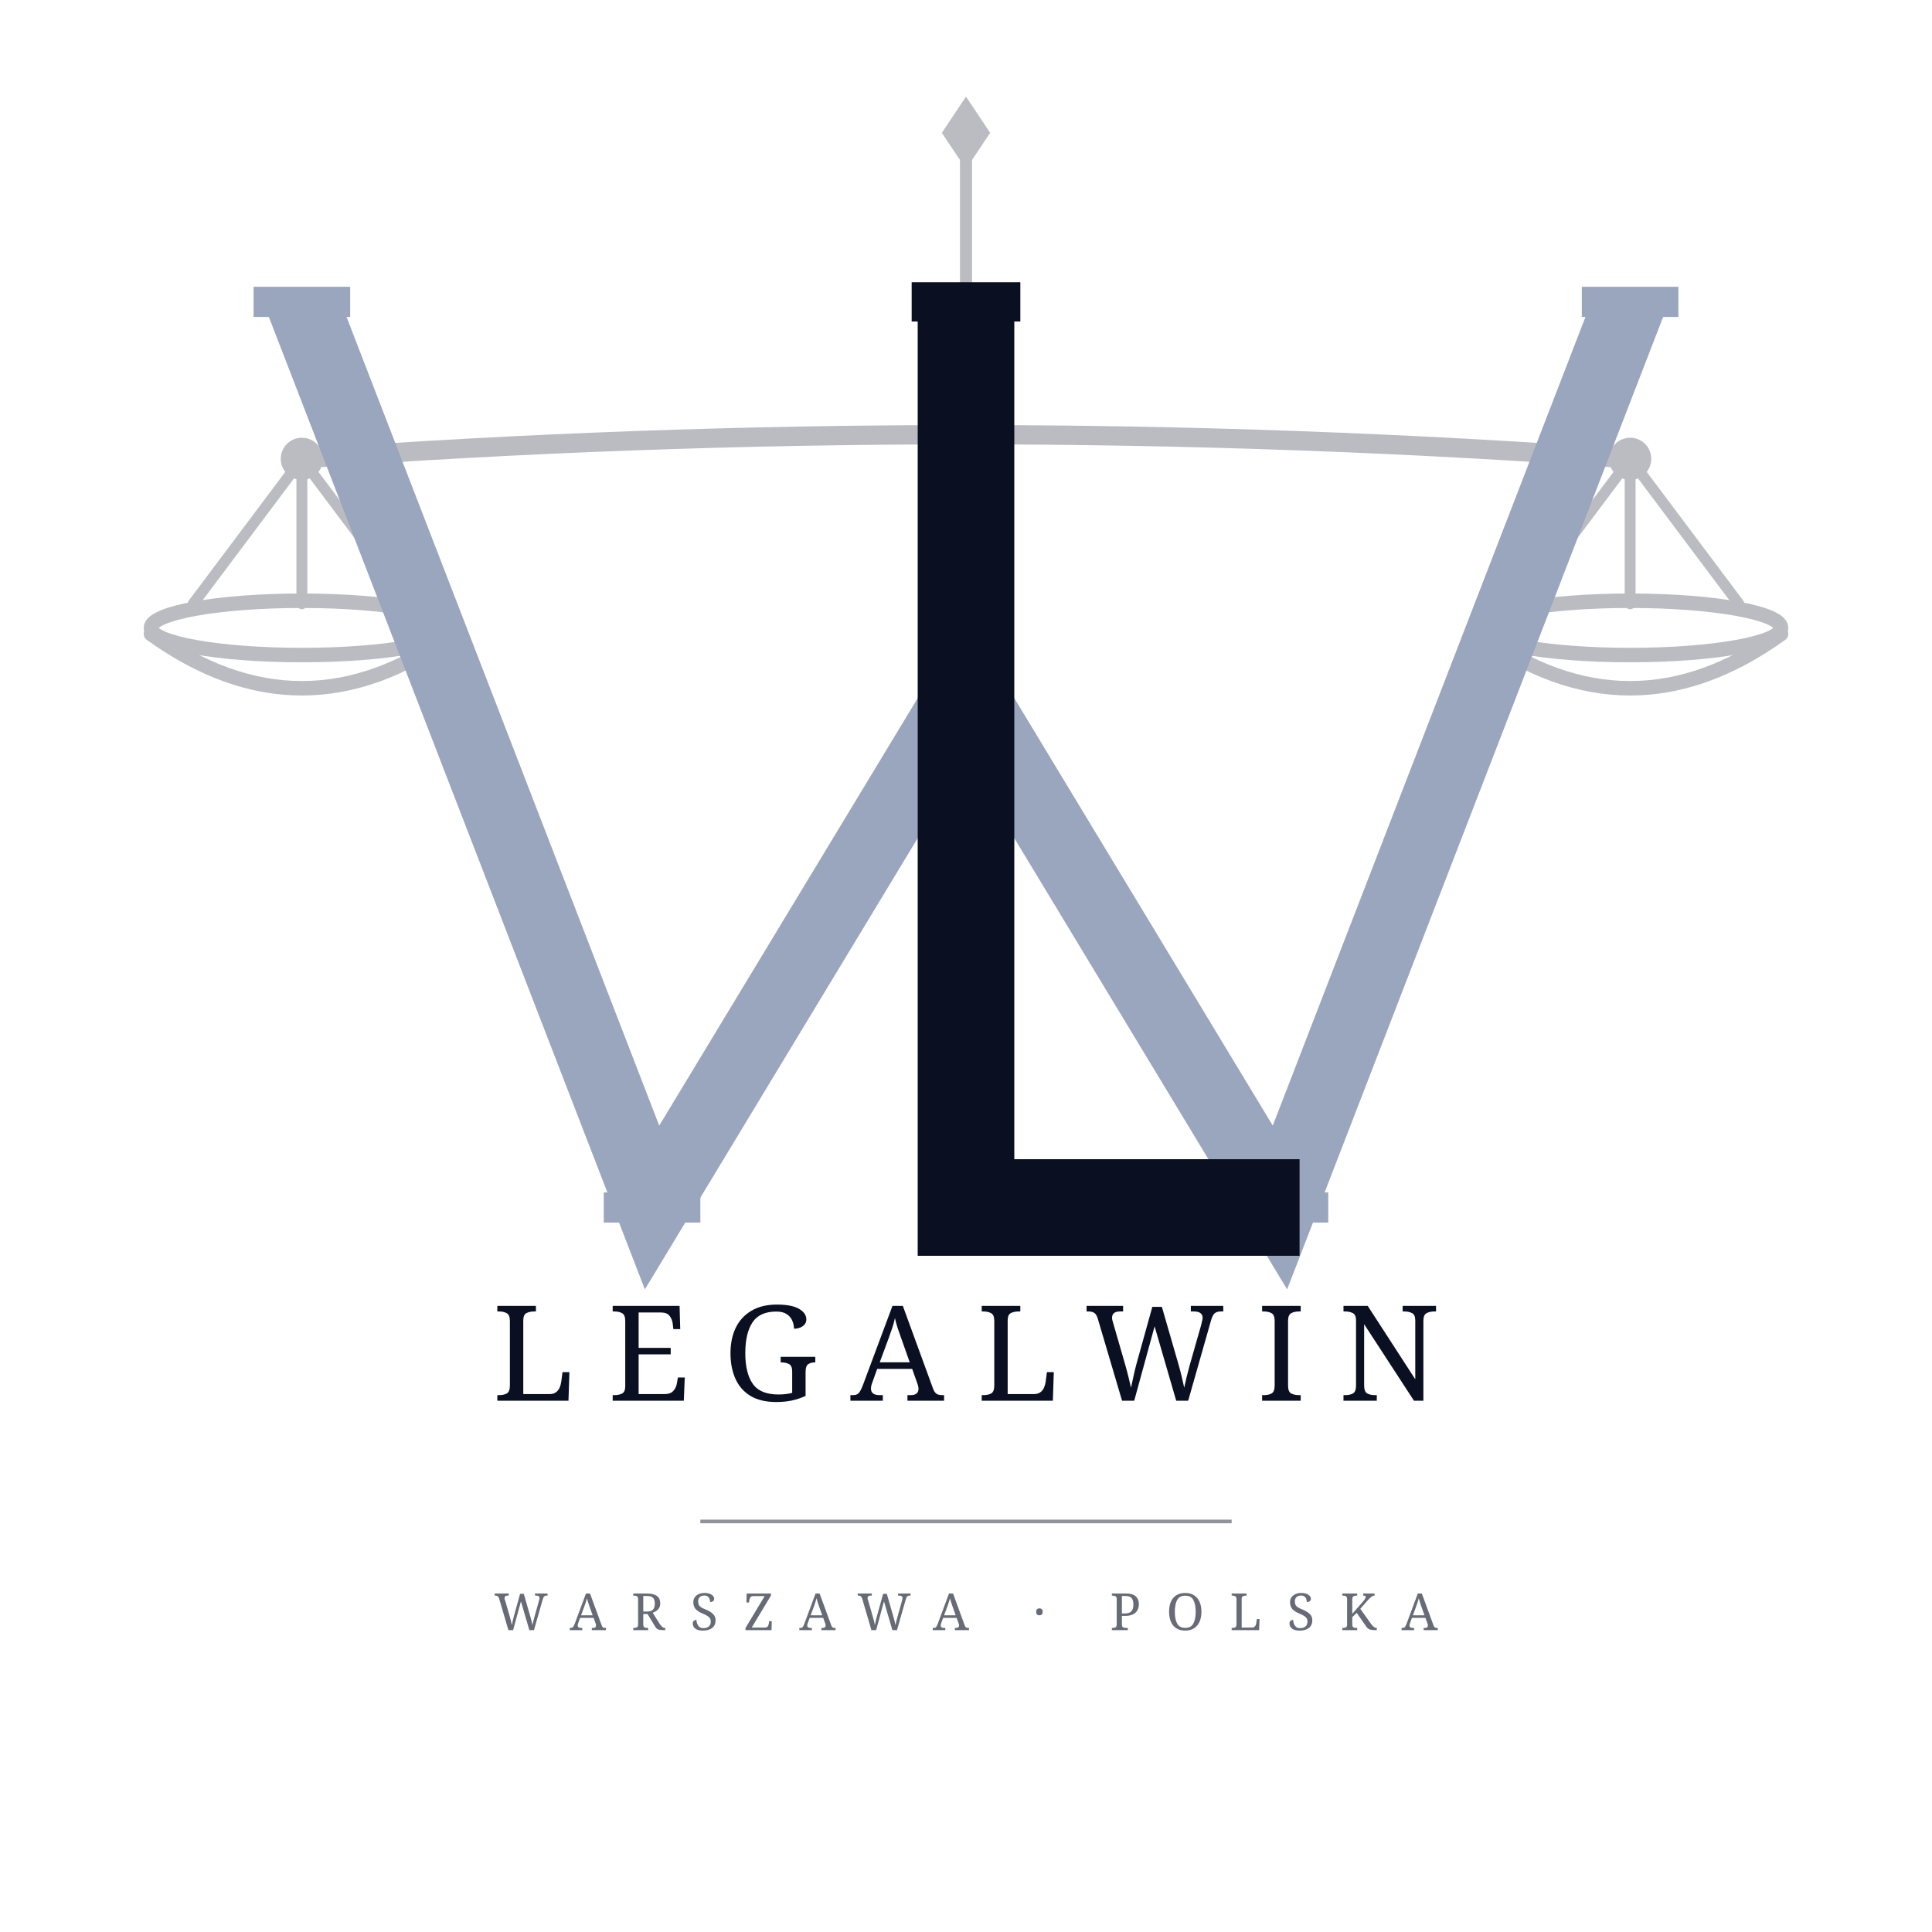
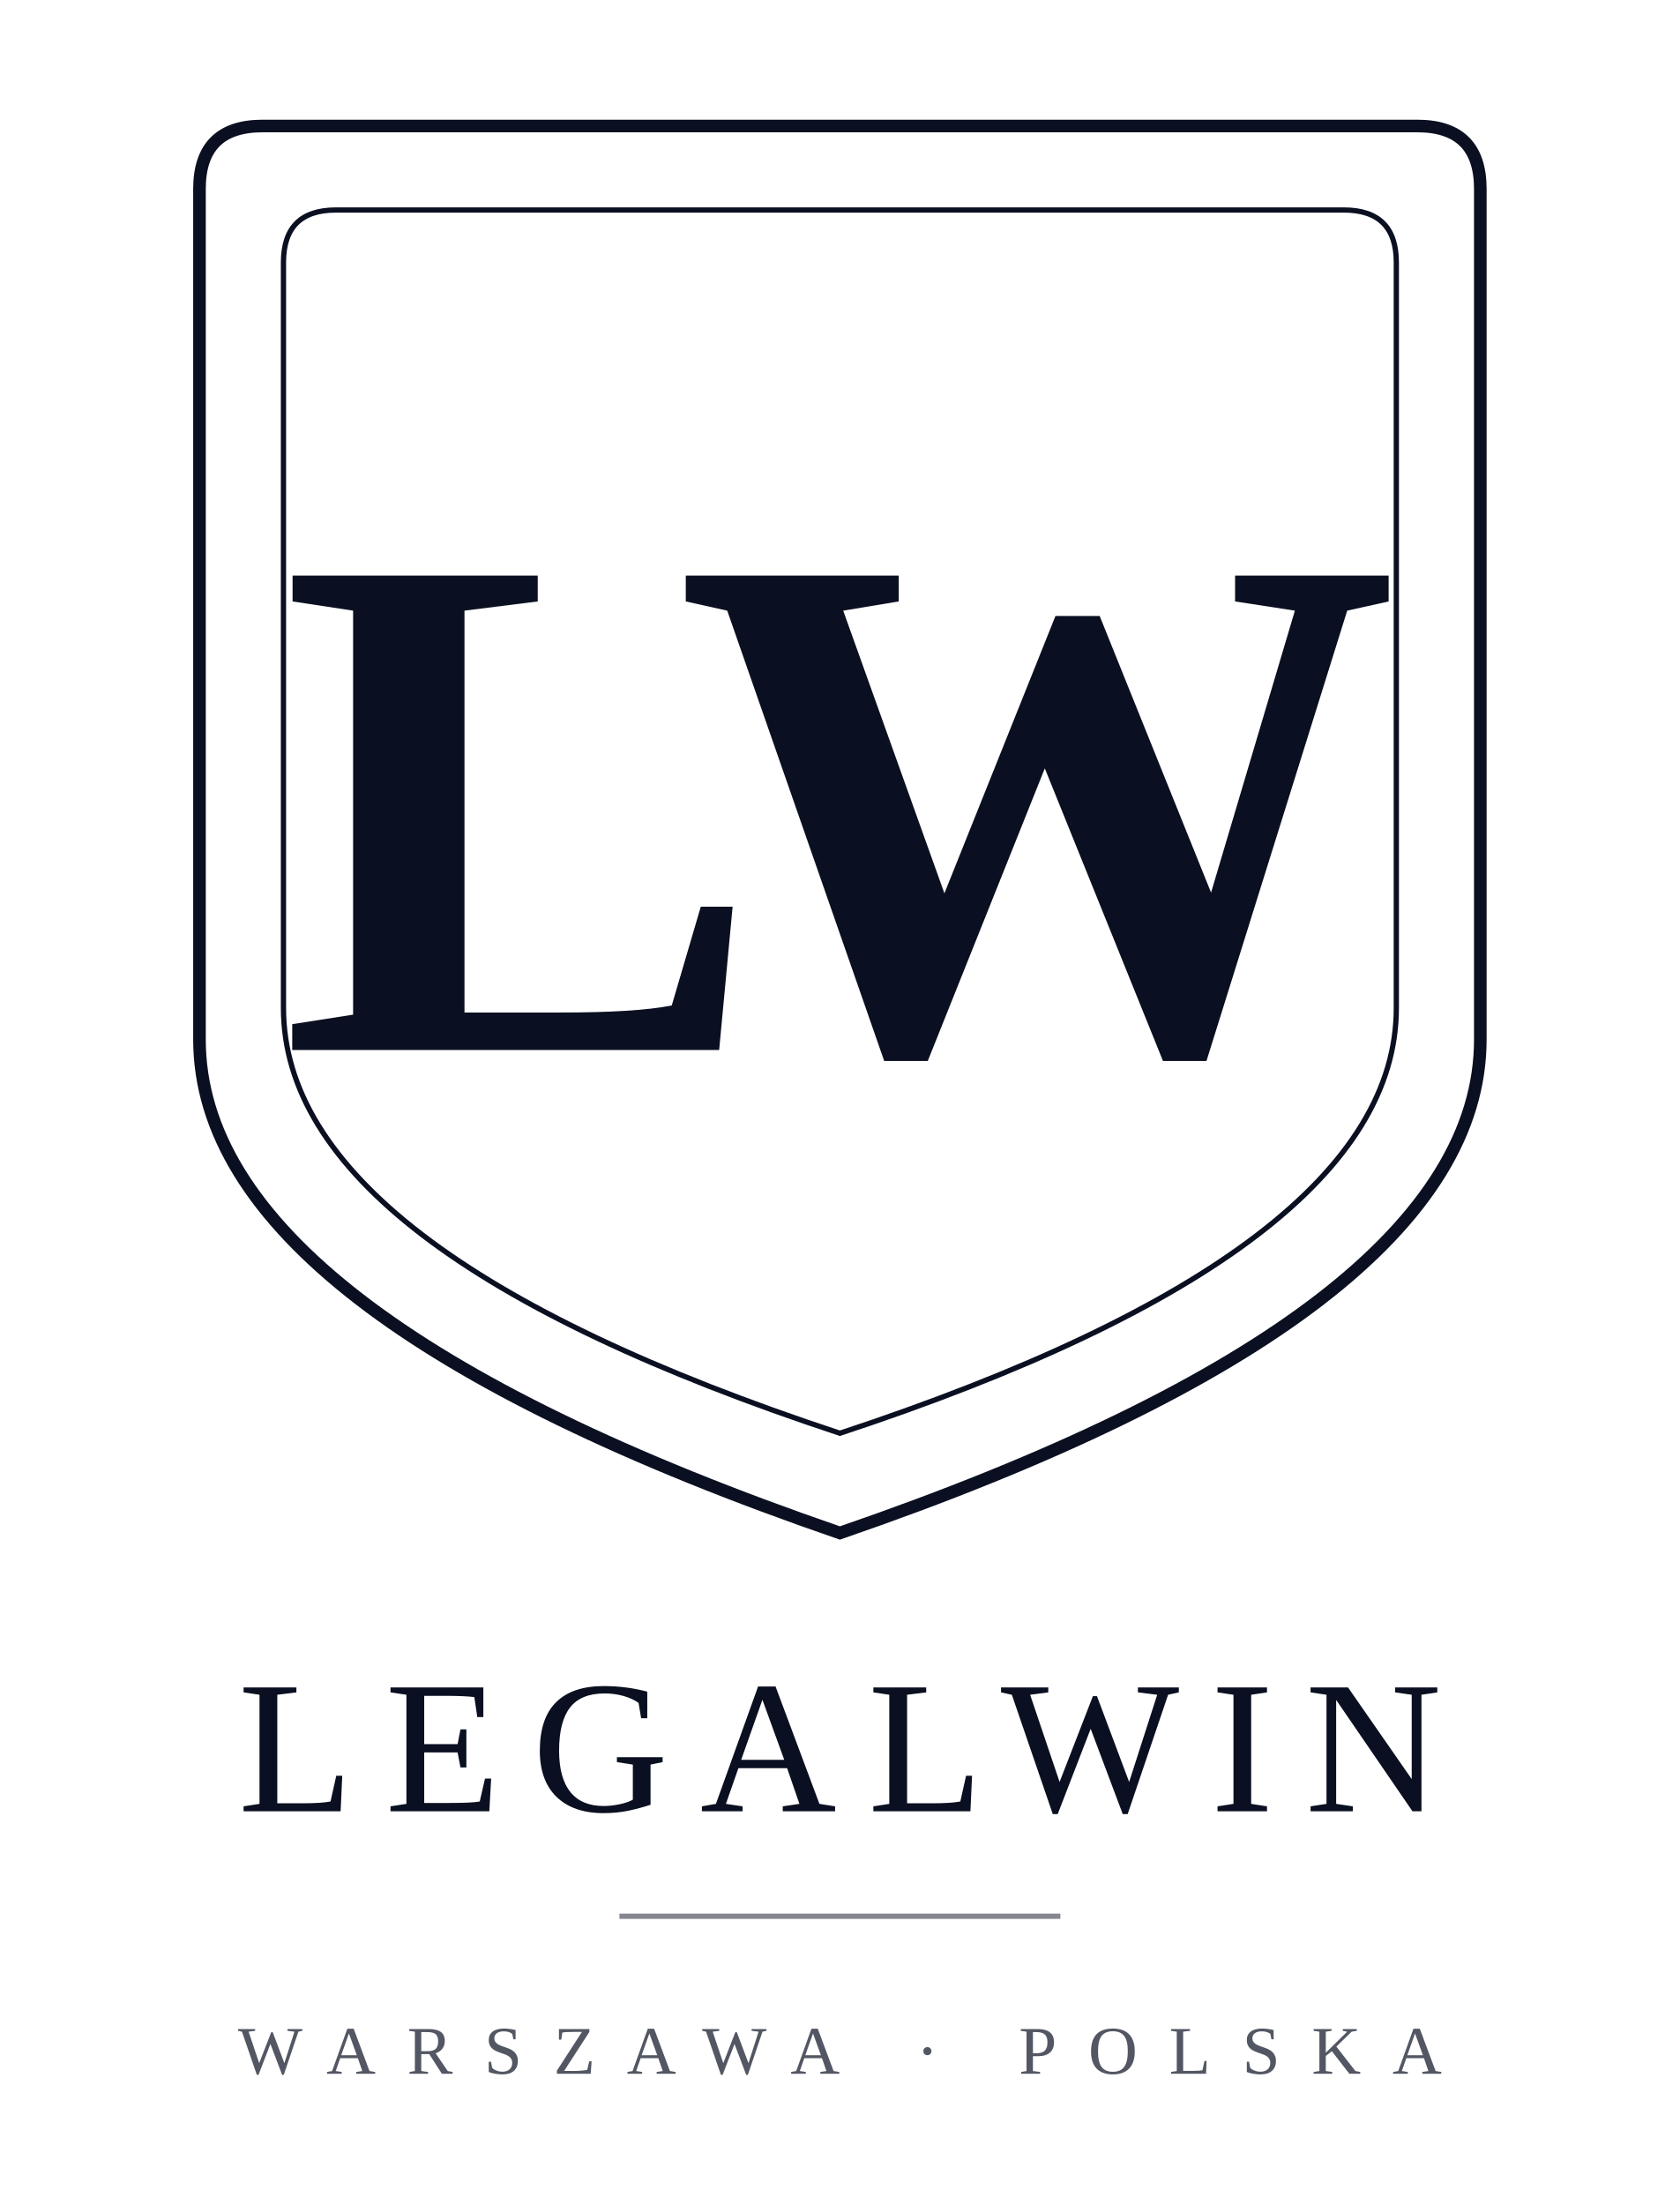
- <svg xmlns="http://www.w3.org/2000/svg" viewBox="0 0 320 320" width="800" height="800">
-   <g opacity="0.28" stroke="#0a1021" fill="#0a1021" stroke-linecap="round" stroke-linejoin="round">
-     <path d="M 156 22 L 160 16 L 164 22 L 160 28 Z" stroke="none" />
-     <line x1="160" y1="26" x2="160" y2="200" stroke-width="2.0" fill="none" />
-     <path d="M 50 76 Q 160 68 270 76" stroke-width="3.2" fill="none" />
-     <path d="M 156 72 L 160 64 L 164 72 L 160 80 Z" stroke="none" />
-     <circle cx="50" cy="76" r="3.5" stroke="none" />
-     <circle cx="270" cy="76" r="3.5" stroke="none" />
-     <line x1="50" y1="76" x2="32" y2="100" stroke-width="1.8" fill="none" />
-     <line x1="50" y1="76" x2="50" y2="100" stroke-width="1.8" fill="none" />
-     <line x1="50" y1="76" x2="68" y2="100" stroke-width="1.8" fill="none" />
-     <line x1="270" y1="76" x2="252" y2="100" stroke-width="1.8" fill="none" />
-     <line x1="270" y1="76" x2="270" y2="100" stroke-width="1.8" fill="none" />
-     <line x1="270" y1="76" x2="288" y2="100" stroke-width="1.8" fill="none" />
-     <ellipse cx="50" cy="104" rx="25" ry="4.5" stroke-width="2.4" fill="none" />
-     <path d="M 25 105 Q 50 123 75 105" stroke-width="2.4" fill="none" />
-     <ellipse cx="270" cy="104" rx="25" ry="4.5" stroke-width="2.4" fill="none" />
-     <path d="M 245 105 Q 270 123 295 105" stroke-width="2.4" fill="none" />
+ <svg xmlns="http://www.w3.org/2000/svg" viewBox="0 0 320 420" width="640" height="840">
+   <g fill="none" stroke="#0a1021" stroke-width="2.4">
+     <path d="M 50 24 L 270 24 Q 282 24 282 36 L 282 198 Q 282 250 160 292 Q 38 250 38 198 L 38 36 Q 38 24 50 24 Z" />
+     <path d="M 64 40 L 256 40 Q 266 40 266 50 L 266 192 Q 266 238 160 273 Q 54 238 54 192 L 54 50 Q 54 40 64 40 Z" stroke-width="1" />
  </g>
-   <path d="M 50 50 L 108 200 L 160 114 L 212 200 L 270 50" stroke="#9aa6bd" stroke-width="12" fill="none" stroke-linecap="butt" stroke-linejoin="miter" />
-   <line x1="42" y1="50" x2="58" y2="50" stroke="#9aa6bd" stroke-width="5" stroke-linecap="butt" />
-   <line x1="262" y1="50" x2="278" y2="50" stroke="#9aa6bd" stroke-width="5" stroke-linecap="butt" />
-   <line x1="100" y1="200" x2="116" y2="200" stroke="#9aa6bd" stroke-width="5" stroke-linecap="butt" />
-   <line x1="204" y1="200" x2="220" y2="200" stroke="#9aa6bd" stroke-width="5" stroke-linecap="butt" />
-   <path d="M 160 50 L 160 200 L 212 200" stroke="#0a1021" stroke-width="16" fill="none" stroke-linecap="butt" stroke-linejoin="miter" />
-   <line x1="151" y1="50" x2="169" y2="50" stroke="#0a1021" stroke-width="6.5" stroke-linecap="butt" />
-   <line x1="212" y1="192" x2="212" y2="208" stroke="#0a1021" stroke-width="6.5" stroke-linecap="butt" />
-   <text x="160" y="232" text-anchor="middle" font-family="'Fraunces','Cormorant Garamond','Playfair Display',Georgia,serif" font-size="22" font-weight="500" fill="#0a1021" letter-spacing="5.4">LEGALWIN</text>
-   <line x1="116" y1="252" x2="204" y2="252" stroke="#0a1021" stroke-width="0.6" opacity="0.45" />
-   <text x="160" y="270" text-anchor="middle" font-family="'Fraunces','Cormorant Garamond',Georgia,serif" font-size="8.5" font-weight="500" fill="#0a1021" letter-spacing="4.2" opacity="0.62">WARSZAWA · POLSKA</text>
+   <text x="160" y="200" text-anchor="middle" font-family="Georgia, 'Times New Roman', serif" font-size="138" font-weight="700" fill="#0a1021" letter-spacing="-4">LW</text>
+   <text x="160" y="345" text-anchor="middle" font-family="Georgia, 'Times New Roman', serif" font-size="36" font-weight="500" fill="#0a1021" letter-spacing="6">LEGALWIN</text>
+   <line x1="118" y1="365" x2="202" y2="365" stroke="#0a1021" stroke-width="1" opacity="0.5" />
+   <text x="160" y="395" text-anchor="middle" font-family="Georgia, 'Times New Roman', serif" font-size="13" font-weight="500" fill="#0a1021" letter-spacing="6" opacity="0.7">WARSZAWA · POLSKA</text>
</svg>
